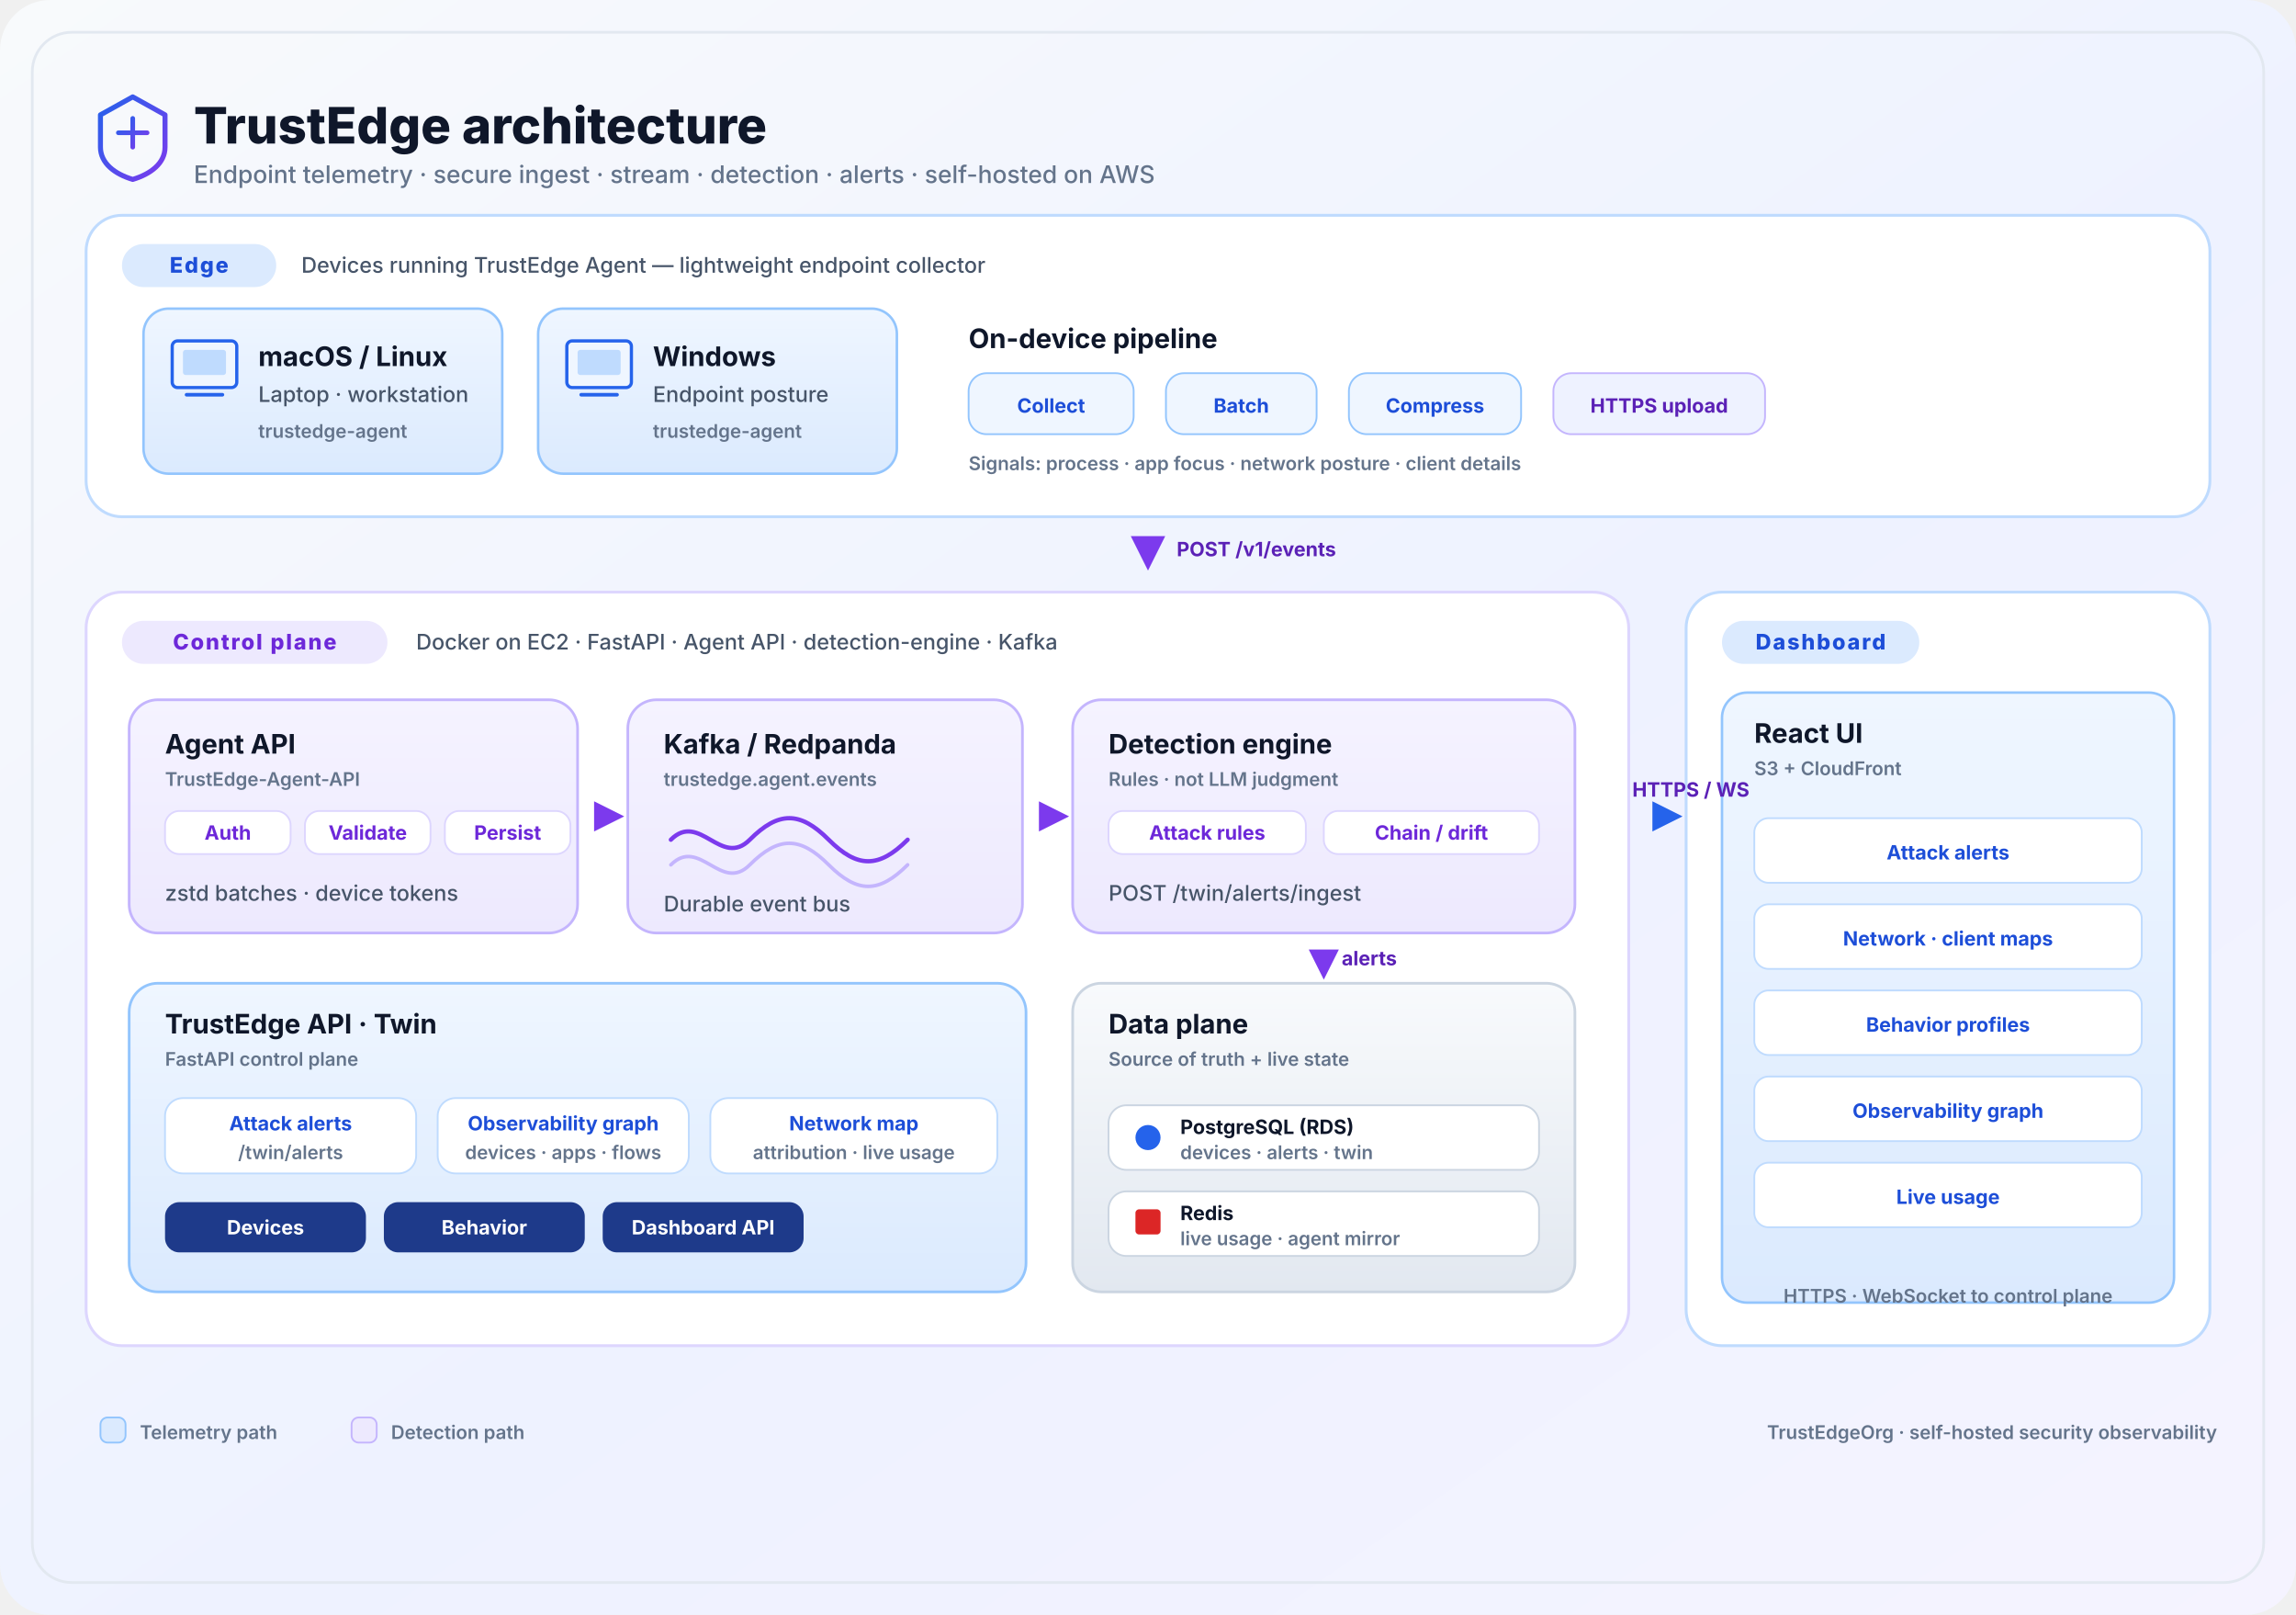
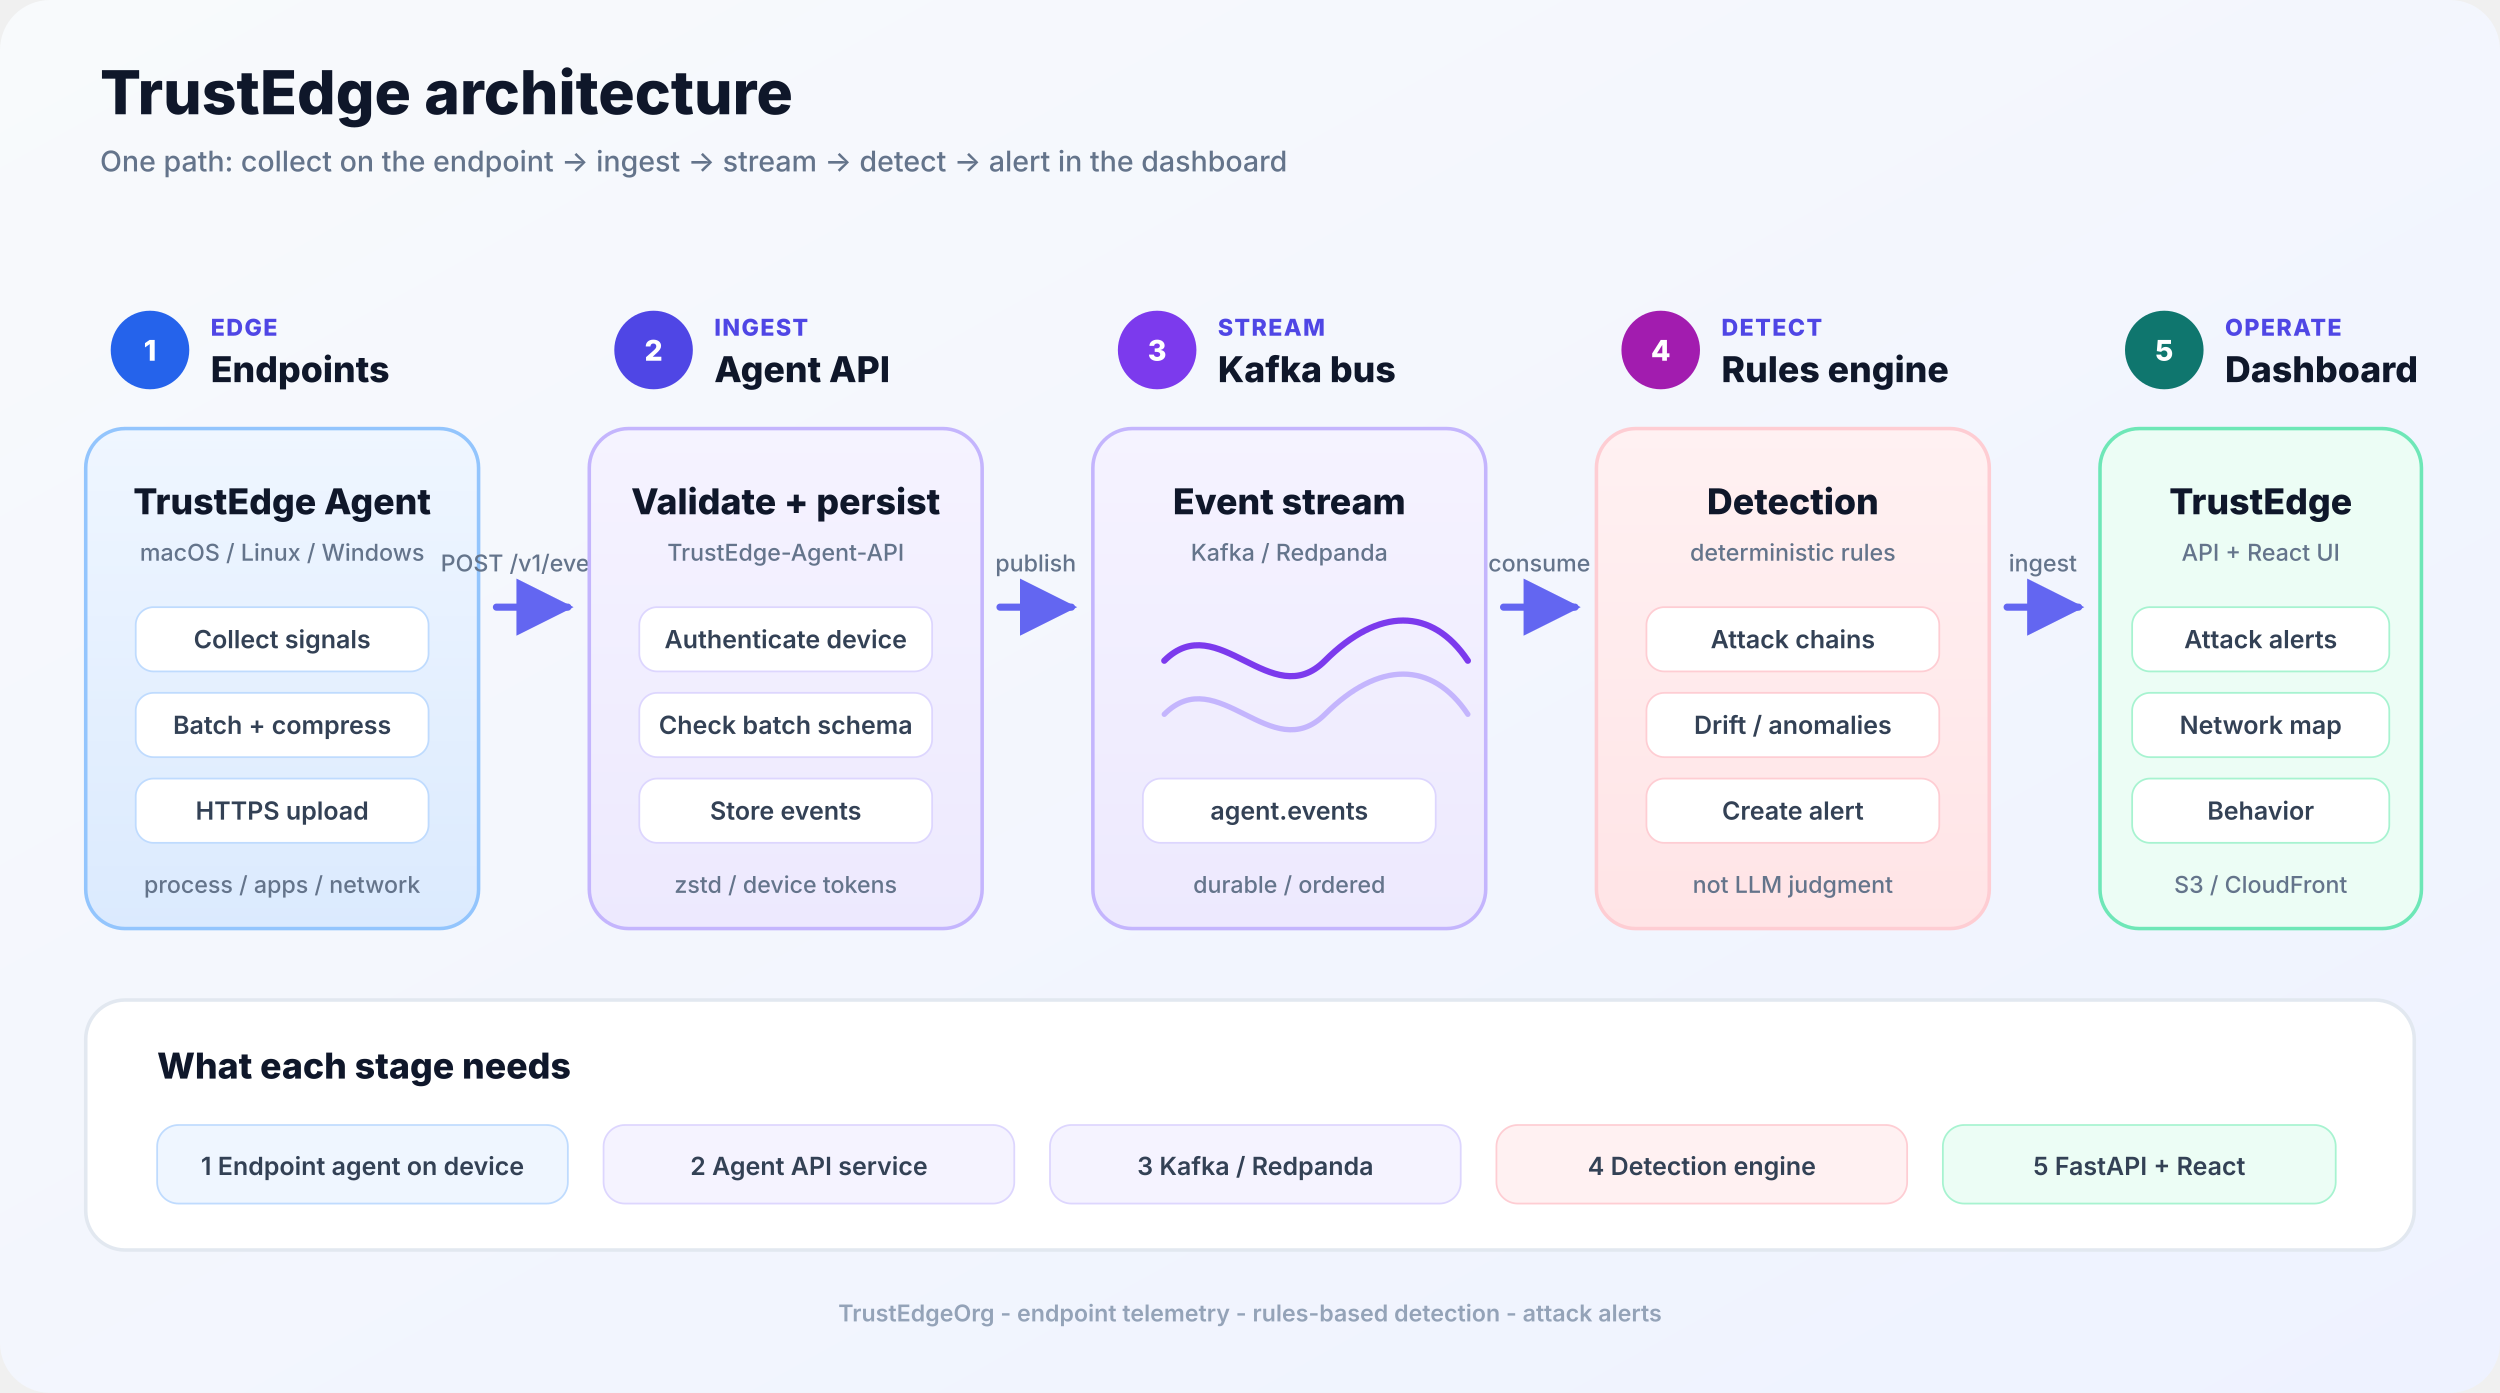
- <svg xmlns="http://www.w3.org/2000/svg" viewBox="0 0 1280 900" role="img" aria-labelledby="title desc">
+ <svg xmlns="http://www.w3.org/2000/svg" viewBox="0 0 1400 780" role="img" aria-labelledby="arch-title arch-desc">
  <defs>
    <linearGradient id="arch-bg" x1="0%" y1="0%" x2="100%" y2="100%">
      <stop offset="0%" stop-color="#F8FAFC" />
-       <stop offset="55%" stop-color="#EEF2FF" />
-       <stop offset="100%" stop-color="#F5F3FF" />
+       <stop offset="100%" stop-color="#EEF2FF" />
    </linearGradient>
-     <linearGradient id="arch-brand" x1="0%" y1="0%" x2="100%" y2="100%">
+     <linearGradient id="arch-brand" x1="0%" y1="0%" x2="100%" y2="0%">
      <stop offset="0%" stop-color="#2563EB" />
      <stop offset="100%" stop-color="#7C3AED" />
    </linearGradient>
-     <linearGradient id="arch-blueCard" x1="0%" y1="0%" x2="0%" y2="100%">
+     <linearGradient id="arch-blue" x1="0%" y1="0%" x2="0%" y2="100%">
      <stop offset="0%" stop-color="#EFF6FF" />
      <stop offset="100%" stop-color="#DBEAFE" />
    </linearGradient>
-     <linearGradient id="arch-violetCard" x1="0%" y1="0%" x2="0%" y2="100%">
+     <linearGradient id="arch-violet" x1="0%" y1="0%" x2="0%" y2="100%">
      <stop offset="0%" stop-color="#F5F3FF" />
      <stop offset="100%" stop-color="#EDE9FE" />
    </linearGradient>
-     <linearGradient id="arch-slateCard" x1="0%" y1="0%" x2="0%" y2="100%">
-       <stop offset="0%" stop-color="#F8FAFC" />
-       <stop offset="100%" stop-color="#E2E8F0" />
+     <linearGradient id="arch-rose" x1="0%" y1="0%" x2="0%" y2="100%">
+       <stop offset="0%" stop-color="#FFF1F2" />
+       <stop offset="100%" stop-color="#FFE4E6" />
    </linearGradient>
-     <linearGradient id="arch-flow" x1="0%" y1="0%" x2="100%" y2="0%">
-       <stop offset="0%" stop-color="#60A5FA" />
-       <stop offset="100%" stop-color="#A78BFA" />
-     </linearGradient>
-     <marker id="arch-arrowHead" markerWidth="8" markerHeight="8" refX="6" refY="3" orient="auto">
-       <path d="M0,0 L6,3 L0,6 Z" fill="#7C3AED" />
-     </marker>
-     <marker id="arch-arrowHeadBlue" markerWidth="8" markerHeight="8" refX="6" refY="3" orient="auto">
-       <path d="M0,0 L6,3 L0,6 Z" fill="#2563EB" />
+     <marker id="arch-arr" viewBox="0 0 10 10" refX="9" refY="5" markerWidth="8" markerHeight="8" orient="auto">
+       <path d="M0 0 L10 5 L0 10 z" fill="#6366F1" />
    </marker>
    <style>
-       .t1 { font-family: ui-sans-serif, system-ui, -apple-system, Segoe UI, sans-serif; font-size: 28px; font-weight: 800; fill: #0F172A; }
-       .t2 { font-family: ui-sans-serif, system-ui, -apple-system, Segoe UI, sans-serif; font-size: 13.5px; font-weight: 500; fill: #64748B; }
-       .sec { font-family: ui-sans-serif, system-ui, -apple-system, Segoe UI, sans-serif; font-size: 12px; font-weight: 800; letter-spacing: 0.08em; text-transform: uppercase; }
-       .h { font-family: ui-sans-serif, system-ui, -apple-system, Segoe UI, sans-serif; font-size: 15px; font-weight: 700; fill: #0F172A; }
-       .p { font-family: ui-sans-serif, system-ui, -apple-system, Segoe UI, sans-serif; font-size: 12px; font-weight: 500; fill: #475569; }
-       .chip { font-family: ui-sans-serif, system-ui, -apple-system, Segoe UI, sans-serif; font-size: 11px; font-weight: 700; }
-       .mini { font-family: ui-sans-serif, system-ui, -apple-system, Segoe UI, sans-serif; font-size: 10.5px; font-weight: 600; fill: #64748B; }
-       .flowLbl { font-family: ui-sans-serif, system-ui, -apple-system, Segoe UI, sans-serif; font-size: 11px; font-weight: 700; fill: #5B21B6; }
+       .title { font-family: ui-sans-serif, system-ui, -apple-system, Segoe UI, sans-serif; font-size: 34px; font-weight: 800; fill: #0F172A; }
+       .sub { font-family: ui-sans-serif, system-ui, -apple-system, Segoe UI, sans-serif; font-size: 16px; font-weight: 500; fill: #64748B; }
+       .num { font-family: ui-sans-serif, system-ui, -apple-system, Segoe UI, sans-serif; font-size: 16px; font-weight: 800; fill: #FFFFFF; }
+       .h { font-family: ui-sans-serif, system-ui, -apple-system, Segoe UI, sans-serif; font-size: 20px; font-weight: 800; fill: #0F172A; }
+       .b { font-family: ui-sans-serif, system-ui, -apple-system, Segoe UI, sans-serif; font-size: 14px; font-weight: 600; fill: #334155; }
+       .s { font-family: ui-sans-serif, system-ui, -apple-system, Segoe UI, sans-serif; font-size: 13px; font-weight: 500; fill: #64748B; }
+       .step { font-family: ui-sans-serif, system-ui, -apple-system, Segoe UI, sans-serif; font-size: 13px; font-weight: 800; letter-spacing: 0.06em; fill: #4F46E5; }
+       .foot { font-family: ui-sans-serif, system-ui, -apple-system, Segoe UI, sans-serif; font-size: 13px; font-weight: 600; fill: #94A3B8; }
    </style>
  </defs>
-   <rect width="1280" height="900" rx="28" fill="url(#arch-bg)" />
-   <rect x="18" y="18" width="1244" height="864" rx="22" fill="none" stroke="#E2E8F0" stroke-width="1.5" />
-   <g transform="translate(56,52)">
-     <path d="M0 2 L18 12 V30 C18 39 10 45 0 48 C-10 45 -18 39 -18 30 V12 Z" fill="none" stroke="url(#arch-brand)" stroke-width="2.8" stroke-linejoin="round" transform="translate(18,0)" />
-     <path d="M10 22 H26 M18 14 V30" stroke="url(#arch-brand)" stroke-width="2.6" stroke-linecap="round" transform="translate(0,0)" />
-     <text class="t1" x="52" y="28">TrustEdge architecture</text>
-     <text class="t2" x="52" y="50">Endpoint telemetry · secure ingest · stream · detection · alerts · self-hosted on AWS</text>
+   <rect width="1400" height="780" rx="28" fill="url(#arch-bg)" />
+   <text class="title" x="56" y="64">TrustEdge architecture</text>
+   <text class="sub" x="56" y="96">One path: collect on the endpoint -&gt; ingest -&gt; stream -&gt; detect -&gt; alert in the dashboard</text>
+   <path d="M180 300 H1260" fill="none" stroke="url(#arch-brand)" stroke-width="6" stroke-linecap="round" opacity="0.25" />
+   <g transform="translate(48,160)">
+     <circle cx="36" cy="36" r="22" fill="#2563EB" />
+     <text class="num" x="36" y="42" text-anchor="middle">1</text>
+     <text class="step" x="70" y="28">EDGE</text>
+     <text class="h" x="70" y="54">Endpoints</text>
+     <rect y="80" width="220" height="280" rx="22" fill="url(#arch-blue)" stroke="#93C5FD" stroke-width="2" />
+     <text class="h" x="110" y="128" text-anchor="middle">TrustEdge Agent</text>
+     <text class="s" x="110" y="154" text-anchor="middle">macOS / Linux / Windows</text>
+     <rect x="28" y="180" width="164" height="36" rx="10" fill="#FFFFFF" stroke="#BFDBFE" />
+     <text class="b" x="110" y="203" text-anchor="middle">Collect signals</text>
+     <rect x="28" y="228" width="164" height="36" rx="10" fill="#FFFFFF" stroke="#BFDBFE" />
+     <text class="b" x="110" y="251" text-anchor="middle">Batch + compress</text>
+     <rect x="28" y="276" width="164" height="36" rx="10" fill="#FFFFFF" stroke="#BFDBFE" />
+     <text class="b" x="110" y="299" text-anchor="middle">HTTPS upload</text>
+     <text class="s" x="110" y="340" text-anchor="middle">process / apps / network</text>
  </g>
-   <g>
-     <rect x="48" y="120" width="1184" height="168" rx="20" fill="#FFFFFF" stroke="#BFDBFE" stroke-width="1.6" />
+   <path d="M278 340 H318" stroke="#6366F1" stroke-width="4" stroke-linecap="round" marker-end="url(#arch-arr)" />
+   <text class="s" x="298" y="320" text-anchor="middle">POST /v1/events</text>
+   <g transform="translate(330,160)">
+     <circle cx="36" cy="36" r="22" fill="#4F46E5" />
+     <text class="num" x="36" y="42" text-anchor="middle">2</text>
+     <text class="step" x="70" y="28">INGEST</text>
+     <text class="h" x="70" y="54">Agent API</text>
+     <rect y="80" width="220" height="280" rx="22" fill="url(#arch-violet)" stroke="#C4B5FD" stroke-width="2" />
+     <text class="h" x="110" y="128" text-anchor="middle">Validate + persist</text>
+     <text class="s" x="110" y="154" text-anchor="middle">TrustEdge-Agent-API</text>
+     <rect x="28" y="180" width="164" height="36" rx="10" fill="#FFFFFF" stroke="#DDD6FE" />
+     <text class="b" x="110" y="203" text-anchor="middle">Authenticate device</text>
+     <rect x="28" y="228" width="164" height="36" rx="10" fill="#FFFFFF" stroke="#DDD6FE" />
+     <text class="b" x="110" y="251" text-anchor="middle">Check batch schema</text>
+     <rect x="28" y="276" width="164" height="36" rx="10" fill="#FFFFFF" stroke="#DDD6FE" />
+     <text class="b" x="110" y="299" text-anchor="middle">Store events</text>
+     <text class="s" x="110" y="340" text-anchor="middle">zstd / device tokens</text>
  </g>
-   <rect x="68" y="136" width="86" height="24" rx="12" fill="#DBEAFE" />
-   <text class="sec" x="111" y="152" text-anchor="middle" fill="#1D4ED8">Edge</text>
-   <text class="p" x="168" y="152">Devices running TrustEdge Agent — lightweight endpoint collector</text>
-   <g transform="translate(80,172)">
-     <rect width="200" height="92" rx="14" fill="url(#arch-blueCard)" stroke="#93C5FD" stroke-width="1.4" />
-     <rect x="16" y="18" width="36" height="26" rx="3" fill="#EFF6FF" stroke="#2563EB" stroke-width="1.8" />
-     <rect x="22" y="23" width="24" height="14" rx="1.5" fill="#BFDBFE" />
-     <path d="M24 48 H44" stroke="#2563EB" stroke-width="2" stroke-linecap="round" />
-     <text class="h" x="64" y="32">macOS / Linux</text>
-     <text class="p" x="64" y="52">Laptop · workstation</text>
-     <text class="mini" x="64" y="72">trustedge-agent</text>
+   <path d="M560 340 H600" stroke="#6366F1" stroke-width="4" stroke-linecap="round" marker-end="url(#arch-arr)" />
+   <text class="s" x="580" y="320" text-anchor="middle">publish</text>
+   <g transform="translate(612,160)">
+     <circle cx="36" cy="36" r="22" fill="#7C3AED" />
+     <text class="num" x="36" y="42" text-anchor="middle">3</text>
+     <text class="step" x="70" y="28">STREAM</text>
+     <text class="h" x="70" y="54">Kafka bus</text>
+     <rect y="80" width="220" height="280" rx="22" fill="url(#arch-violet)" stroke="#C4B5FD" stroke-width="2" />
+     <text class="h" x="110" y="128" text-anchor="middle">Event stream</text>
+     <text class="s" x="110" y="154" text-anchor="middle">Kafka / Redpanda</text>
+     <path d="M40 210 C70 180 100 240 130 210 S190 180 210 210" fill="none" stroke="#7C3AED" stroke-width="3.5" stroke-linecap="round" />
+     <path d="M40 240 C70 210 100 270 130 240 S190 210 210 240" fill="none" stroke="#C4B5FD" stroke-width="3" stroke-linecap="round" />
+     <rect x="28" y="276" width="164" height="36" rx="10" fill="#FFFFFF" stroke="#DDD6FE" />
+     <text class="b" x="110" y="299" text-anchor="middle">agent.events</text>
+     <text class="s" x="110" y="340" text-anchor="middle">durable / ordered</text>
  </g>
-   <g transform="translate(300,172)">
-     <rect width="200" height="92" rx="14" fill="url(#arch-blueCard)" stroke="#93C5FD" stroke-width="1.4" />
-     <rect x="16" y="18" width="36" height="26" rx="3" fill="#EFF6FF" stroke="#2563EB" stroke-width="1.8" />
-     <rect x="22" y="23" width="24" height="14" rx="1.5" fill="#BFDBFE" />
-     <path d="M24 48 H44" stroke="#2563EB" stroke-width="2" stroke-linecap="round" />
-     <text class="h" x="64" y="32">Windows</text>
-     <text class="p" x="64" y="52">Endpoint posture</text>
-     <text class="mini" x="64" y="72">trustedge-agent</text>
+   <path d="M842 340 H882" stroke="#6366F1" stroke-width="4" stroke-linecap="round" marker-end="url(#arch-arr)" />
+   <text class="s" x="862" y="320" text-anchor="middle">consume</text>
+   <g transform="translate(894,160)">
+     <circle cx="36" cy="36" r="22" fill="#A21CAF" />
+     <text class="num" x="36" y="42" text-anchor="middle">4</text>
+     <text class="step" x="70" y="28">DETECT</text>
+     <text class="h" x="70" y="54">Rules engine</text>
+     <rect y="80" width="220" height="280" rx="22" fill="url(#arch-rose)" stroke="#FECDD3" stroke-width="2" />
+     <text class="h" x="110" y="128" text-anchor="middle">Detection</text>
+     <text class="s" x="110" y="154" text-anchor="middle">deterministic rules</text>
+     <rect x="28" y="180" width="164" height="36" rx="10" fill="#FFFFFF" stroke="#FECDD3" />
+     <text class="b" x="110" y="203" text-anchor="middle">Attack chains</text>
+     <rect x="28" y="228" width="164" height="36" rx="10" fill="#FFFFFF" stroke="#FECDD3" />
+     <text class="b" x="110" y="251" text-anchor="middle">Drift / anomalies</text>
+     <rect x="28" y="276" width="164" height="36" rx="10" fill="#FFFFFF" stroke="#FECDD3" />
+     <text class="b" x="110" y="299" text-anchor="middle">Create alert</text>
+     <text class="s" x="110" y="340" text-anchor="middle">not LLM judgment</text>
  </g>
-   <g transform="translate(540,176)">
-     <text class="h" x="0" y="18">On-device pipeline</text>
-     <g transform="translate(0,32)">
-       <rect width="92" height="34" rx="10" fill="#EFF6FF" stroke="#93C5FD" />
-       <text class="chip" x="46" y="22" text-anchor="middle" fill="#1D4ED8">Collect</text>
-       <path d="M96 17 H108" stroke="url(#arch-flow)" stroke-width="2.4" stroke-linecap="round" />
-       <rect x="110" width="84" height="34" rx="10" fill="#EFF6FF" stroke="#93C5FD" />
-       <text class="chip" x="152" y="22" text-anchor="middle" fill="#1D4ED8">Batch</text>
-       <path d="M198 17 H210" stroke="url(#arch-flow)" stroke-width="2.4" stroke-linecap="round" />
-       <rect x="212" width="96" height="34" rx="10" fill="#EFF6FF" stroke="#93C5FD" />
-       <text class="chip" x="260" y="22" text-anchor="middle" fill="#1D4ED8">Compress</text>
-       <path d="M312 17 H324" stroke="url(#arch-flow)" stroke-width="2.4" stroke-linecap="round" />
-       <rect x="326" width="118" height="34" rx="10" fill="#EEF2FF" stroke="#C4B5FD" />
-       <text class="chip" x="385" y="22" text-anchor="middle" fill="#5B21B6">HTTPS upload</text>
+   <path d="M1124 340 H1164" stroke="#6366F1" stroke-width="4" stroke-linecap="round" marker-end="url(#arch-arr)" />
+   <text class="s" x="1144" y="320" text-anchor="middle">ingest</text>
+   <g transform="translate(1176,160)">
+     <circle cx="36" cy="36" r="22" fill="#0F766E" />
+     <text class="num" x="36" y="42" text-anchor="middle">5</text>
+     <text class="step" x="70" y="28" fill="#0F766E">OPERATE</text>
+     <text class="h" x="70" y="54">Dashboard</text>
+     <rect y="80" width="180" height="280" rx="22" fill="#ECFDF5" stroke="#6EE7B7" stroke-width="2" />
+     <text class="h" x="90" y="128" text-anchor="middle">TrustEdge</text>
+     <text class="s" x="90" y="154" text-anchor="middle">API + React UI</text>
+     <rect x="18" y="180" width="144" height="36" rx="10" fill="#FFFFFF" stroke="#A7F3D0" />
+     <text class="b" x="90" y="203" text-anchor="middle">Attack alerts</text>
+     <rect x="18" y="228" width="144" height="36" rx="10" fill="#FFFFFF" stroke="#A7F3D0" />
+     <text class="b" x="90" y="251" text-anchor="middle">Network map</text>
+     <rect x="18" y="276" width="144" height="36" rx="10" fill="#FFFFFF" stroke="#A7F3D0" />
+     <text class="b" x="90" y="299" text-anchor="middle">Behavior</text>
+     <text class="s" x="90" y="340" text-anchor="middle">S3 / CloudFront</text>
+   </g>
+   <g transform="translate(48,560)">
+     <rect width="1304" height="140" rx="22" fill="#FFFFFF" stroke="#E2E8F0" stroke-width="2" />
+     <text class="h" x="40" y="44">What each stage needs</text>
+     <g transform="translate(40,70)">
+       <rect width="230" height="44" rx="12" fill="#EFF6FF" stroke="#BFDBFE" />
+       <text class="b" x="115" y="28" text-anchor="middle">1  Endpoint agent on device</text>
    </g>
-     <text class="mini" x="0" y="86">Signals: process · app focus · network posture · client details</text>
-   </g>
-   <path d="M640 288 V318" fill="none" stroke="url(#arch-flow)" stroke-width="3.2" stroke-linecap="round" marker-end="url(#arch-arrowHead)" />
-   <text class="flowLbl" x="656" y="310">POST /v1/events</text>
-   <g>
-     <rect x="48" y="330" width="860" height="420" rx="20" fill="#FFFFFF" stroke="#DDD6FE" stroke-width="1.6" />
-   </g>
-   <rect x="68" y="346" width="148" height="24" rx="12" fill="#EDE9FE" />
-   <text class="sec" x="142" y="362" text-anchor="middle" fill="#6D28D9">Control plane</text>
-   <text class="p" x="232" y="362">Docker on EC2 · FastAPI · Agent API · detection-engine · Kafka</text>
-   <g transform="translate(72,390)">
-     <rect width="250" height="130" rx="16" fill="url(#arch-violetCard)" stroke="#C4B5FD" stroke-width="1.5" />
-     <text class="h" x="20" y="30">Agent API</text>
-     <text class="mini" x="20" y="48">TrustEdge-Agent-API</text>
-     <g transform="translate(20,62)">
-       <rect width="70" height="24" rx="8" fill="#FFFFFF" stroke="#DDD6FE" />
-       <text class="chip" x="35" y="16" text-anchor="middle" fill="#6D28D9">Auth</text>
-       <rect x="78" width="70" height="24" rx="8" fill="#FFFFFF" stroke="#DDD6FE" />
-       <text class="chip" x="113" y="16" text-anchor="middle" fill="#6D28D9">Validate</text>
-       <rect x="156" width="70" height="24" rx="8" fill="#FFFFFF" stroke="#DDD6FE" />
-       <text class="chip" x="191" y="16" text-anchor="middle" fill="#6D28D9">Persist</text>
+     <g transform="translate(290,70)">
+       <rect width="230" height="44" rx="12" fill="#F5F3FF" stroke="#DDD6FE" />
+       <text class="b" x="115" y="28" text-anchor="middle">2  Agent API service</text>
    </g>
-     <text class="p" x="20" y="112">zstd batches · device tokens</text>
-   </g>
-   <g transform="translate(350,390)">
-     <rect width="220" height="130" rx="16" fill="url(#arch-violetCard)" stroke="#C4B5FD" stroke-width="1.5" />
-     <text class="h" x="20" y="30">Kafka / Redpanda</text>
-     <text class="mini" x="20" y="48">trustedge.agent.events</text>
-     <path d="M24 78 C40 62 52 94 68 78 S96 62 112 78 S140 94 156 78" fill="none" stroke="#7C3AED" stroke-width="2.4" stroke-linecap="round" />
-     <path d="M24 92 C40 76 52 108 68 92 S96 76 112 92 S140 108 156 92" fill="none" stroke="#C4B5FD" stroke-width="2" stroke-linecap="round" />
-     <text class="p" x="20" y="118">Durable event bus</text>
-   </g>
-   <g transform="translate(598,390)">
-     <rect width="280" height="130" rx="16" fill="url(#arch-violetCard)" stroke="#C4B5FD" stroke-width="1.5" />
-     <text class="h" x="20" y="30">Detection engine</text>
-     <text class="mini" x="20" y="48">Rules · not LLM judgment</text>
-     <g transform="translate(20,62)">
-       <rect width="110" height="24" rx="8" fill="#FFFFFF" stroke="#DDD6FE" />
-       <text class="chip" x="55" y="16" text-anchor="middle" fill="#6D28D9">Attack rules</text>
-       <rect x="120" width="120" height="24" rx="8" fill="#FFFFFF" stroke="#DDD6FE" />
-       <text class="chip" x="180" y="16" text-anchor="middle" fill="#6D28D9">Chain / drift</text>
+     <g transform="translate(540,70)">
+       <rect width="230" height="44" rx="12" fill="#F5F3FF" stroke="#DDD6FE" />
+       <text class="b" x="115" y="28" text-anchor="middle">3  Kafka / Redpanda</text>
    </g>
-     <text class="p" x="20" y="112">POST /twin/alerts/ingest</text>
-   </g>
-   <path d="M322 455 H348" fill="none" stroke="url(#arch-flow)" stroke-width="2.8" stroke-linecap="round" marker-end="url(#arch-arrowHead)" />
-   <path d="M570 455 H596" fill="none" stroke="url(#arch-flow)" stroke-width="2.8" stroke-linecap="round" marker-end="url(#arch-arrowHead)" />
-   <g transform="translate(72,548)">
-     <rect width="500" height="172" rx="16" fill="url(#arch-blueCard)" stroke="#93C5FD" stroke-width="1.5" />
-     <text class="h" x="20" y="28">TrustEdge API · Twin</text>
-     <text class="mini" x="20" y="46">FastAPI control plane</text>
-     <g transform="translate(20,64)">
-       <rect width="140" height="42" rx="10" fill="#FFFFFF" stroke="#BFDBFE" />
-       <text class="chip" x="70" y="18" text-anchor="middle" fill="#1D4ED8">Attack alerts</text>
-       <text class="mini" x="70" y="34" text-anchor="middle">/twin/alerts</text>
-       <rect x="152" width="140" height="42" rx="10" fill="#FFFFFF" stroke="#BFDBFE" />
-       <text class="chip" x="222" y="18" text-anchor="middle" fill="#1D4ED8">Observability graph</text>
-       <text class="mini" x="222" y="34" text-anchor="middle">devices · apps · flows</text>
-       <rect x="304" width="160" height="42" rx="10" fill="#FFFFFF" stroke="#BFDBFE" />
-       <text class="chip" x="384" y="18" text-anchor="middle" fill="#1D4ED8">Network map</text>
-       <text class="mini" x="384" y="34" text-anchor="middle">attribution · live usage</text>
+     <g transform="translate(790,70)">
+       <rect width="230" height="44" rx="12" fill="#FFF1F2" stroke="#FECDD3" />
+       <text class="b" x="115" y="28" text-anchor="middle">4  Detection engine</text>
    </g>
-     <g transform="translate(20,122)">
-       <rect width="112" height="28" rx="8" fill="#1E3A8A" />
-       <text class="chip" x="56" y="18" text-anchor="middle" fill="#FFFFFF">Devices</text>
-       <rect x="122" width="112" height="28" rx="8" fill="#1E3A8A" />
-       <text class="chip" x="178" y="18" text-anchor="middle" fill="#FFFFFF">Behavior</text>
-       <rect x="244" width="112" height="28" rx="8" fill="#1E3A8A" />
-       <text class="chip" x="300" y="18" text-anchor="middle" fill="#FFFFFF">Dashboard API</text>
+     <g transform="translate(1040,70)">
+       <rect width="220" height="44" rx="12" fill="#ECFDF5" stroke="#A7F3D0" />
+       <text class="b" x="110" y="28" text-anchor="middle">5  FastAPI + React</text>
    </g>
  </g>
-   <g transform="translate(598,548)">
-     <rect width="280" height="172" rx="16" fill="url(#arch-slateCard)" stroke="#CBD5E1" stroke-width="1.5" />
-     <text class="h" x="20" y="28">Data plane</text>
-     <text class="mini" x="20" y="46">Source of truth + live state</text>
-     <g transform="translate(20,68)">
-       <rect width="240" height="36" rx="10" fill="#FFFFFF" stroke="#CBD5E1" />
-       <circle cx="22" cy="18" r="7" fill="#2563EB" />
-       <text class="chip" x="40" y="16" fill="#0F172A">PostgreSQL (RDS)</text>
-       <text class="mini" x="40" y="30" fill="#64748B">devices · alerts · twin</text>
-       <rect y="48" width="240" height="36" rx="10" fill="#FFFFFF" stroke="#CBD5E1" />
-       <rect x="15" y="58" width="14" height="14" rx="2" fill="#DC2626" />
-       <text class="chip" x="40" y="64" fill="#0F172A">Redis</text>
-       <text class="mini" x="40" y="78" fill="#64748B">live usage · agent mirror</text>
-     </g>
-   </g>
-   <path d="M738 520 V546" fill="none" stroke="url(#arch-flow)" stroke-width="2.8" stroke-linecap="round" marker-end="url(#arch-arrowHead)" />
-   <text class="flowLbl" x="748" y="538">alerts</text>
-   <g>
-     <rect x="940" y="330" width="292" height="420" rx="20" fill="#FFFFFF" stroke="#BFDBFE" stroke-width="1.6" />
-   </g>
-   <rect x="960" y="346" width="110" height="24" rx="12" fill="#DBEAFE" />
-   <text class="sec" x="1015" y="362" text-anchor="middle" fill="#1D4ED8">Dashboard</text>
-   <g transform="translate(960,386)">
-     <rect width="252" height="340" rx="14" fill="url(#arch-blueCard)" stroke="#93C5FD" stroke-width="1.4" />
-     <text class="h" x="18" y="28">React UI</text>
-     <text class="mini" x="18" y="46">S3 + CloudFront</text>
-     <g transform="translate(18,70)">
-       <rect width="216" height="36" rx="8" fill="#FFFFFF" stroke="#BFDBFE" />
-       <text class="chip" x="108" y="23" text-anchor="middle" fill="#1D4ED8">Attack alerts</text>
-       <rect y="48" width="216" height="36" rx="8" fill="#FFFFFF" stroke="#BFDBFE" />
-       <text class="chip" x="108" y="71" text-anchor="middle" fill="#1D4ED8">Network · client maps</text>
-       <rect y="96" width="216" height="36" rx="8" fill="#FFFFFF" stroke="#BFDBFE" />
-       <text class="chip" x="108" y="119" text-anchor="middle" fill="#1D4ED8">Behavior profiles</text>
-       <rect y="144" width="216" height="36" rx="8" fill="#FFFFFF" stroke="#BFDBFE" />
-       <text class="chip" x="108" y="167" text-anchor="middle" fill="#1D4ED8">Observability graph</text>
-       <rect y="192" width="216" height="36" rx="8" fill="#FFFFFF" stroke="#BFDBFE" />
-       <text class="chip" x="108" y="215" text-anchor="middle" fill="#1D4ED8">Live usage</text>
-       <text class="mini" x="108" y="270" text-anchor="middle">HTTPS · WebSocket to control plane</text>
-     </g>
-   </g>
-   <path d="M908 455 H938" fill="none" stroke="url(#arch-flow)" stroke-width="2.8" stroke-linecap="round" marker-end="url(#arch-arrowHeadBlue)" />
-   <text class="flowLbl" x="910" y="444" fill="#1D4ED8">HTTPS / WS</text>
-   <g transform="translate(56,790)">
-     <rect width="14" height="14" rx="4" fill="#DBEAFE" stroke="#93C5FD" />
-     <text class="mini" x="22" y="12">Telemetry path</text>
-     <rect x="140" width="14" height="14" rx="4" fill="#EDE9FE" stroke="#C4B5FD" />
-     <text class="mini" x="162" y="12">Detection path</text>
-     <text class="mini" x="1180" y="12" text-anchor="end" fill="#94A3B8">TrustEdgeOrg · self-hosted security observability</text>
-   </g>
+   <text class="foot" x="700" y="740" text-anchor="middle">TrustEdgeOrg - endpoint telemetry - rules-based detection - attack alerts</text>
</svg>
